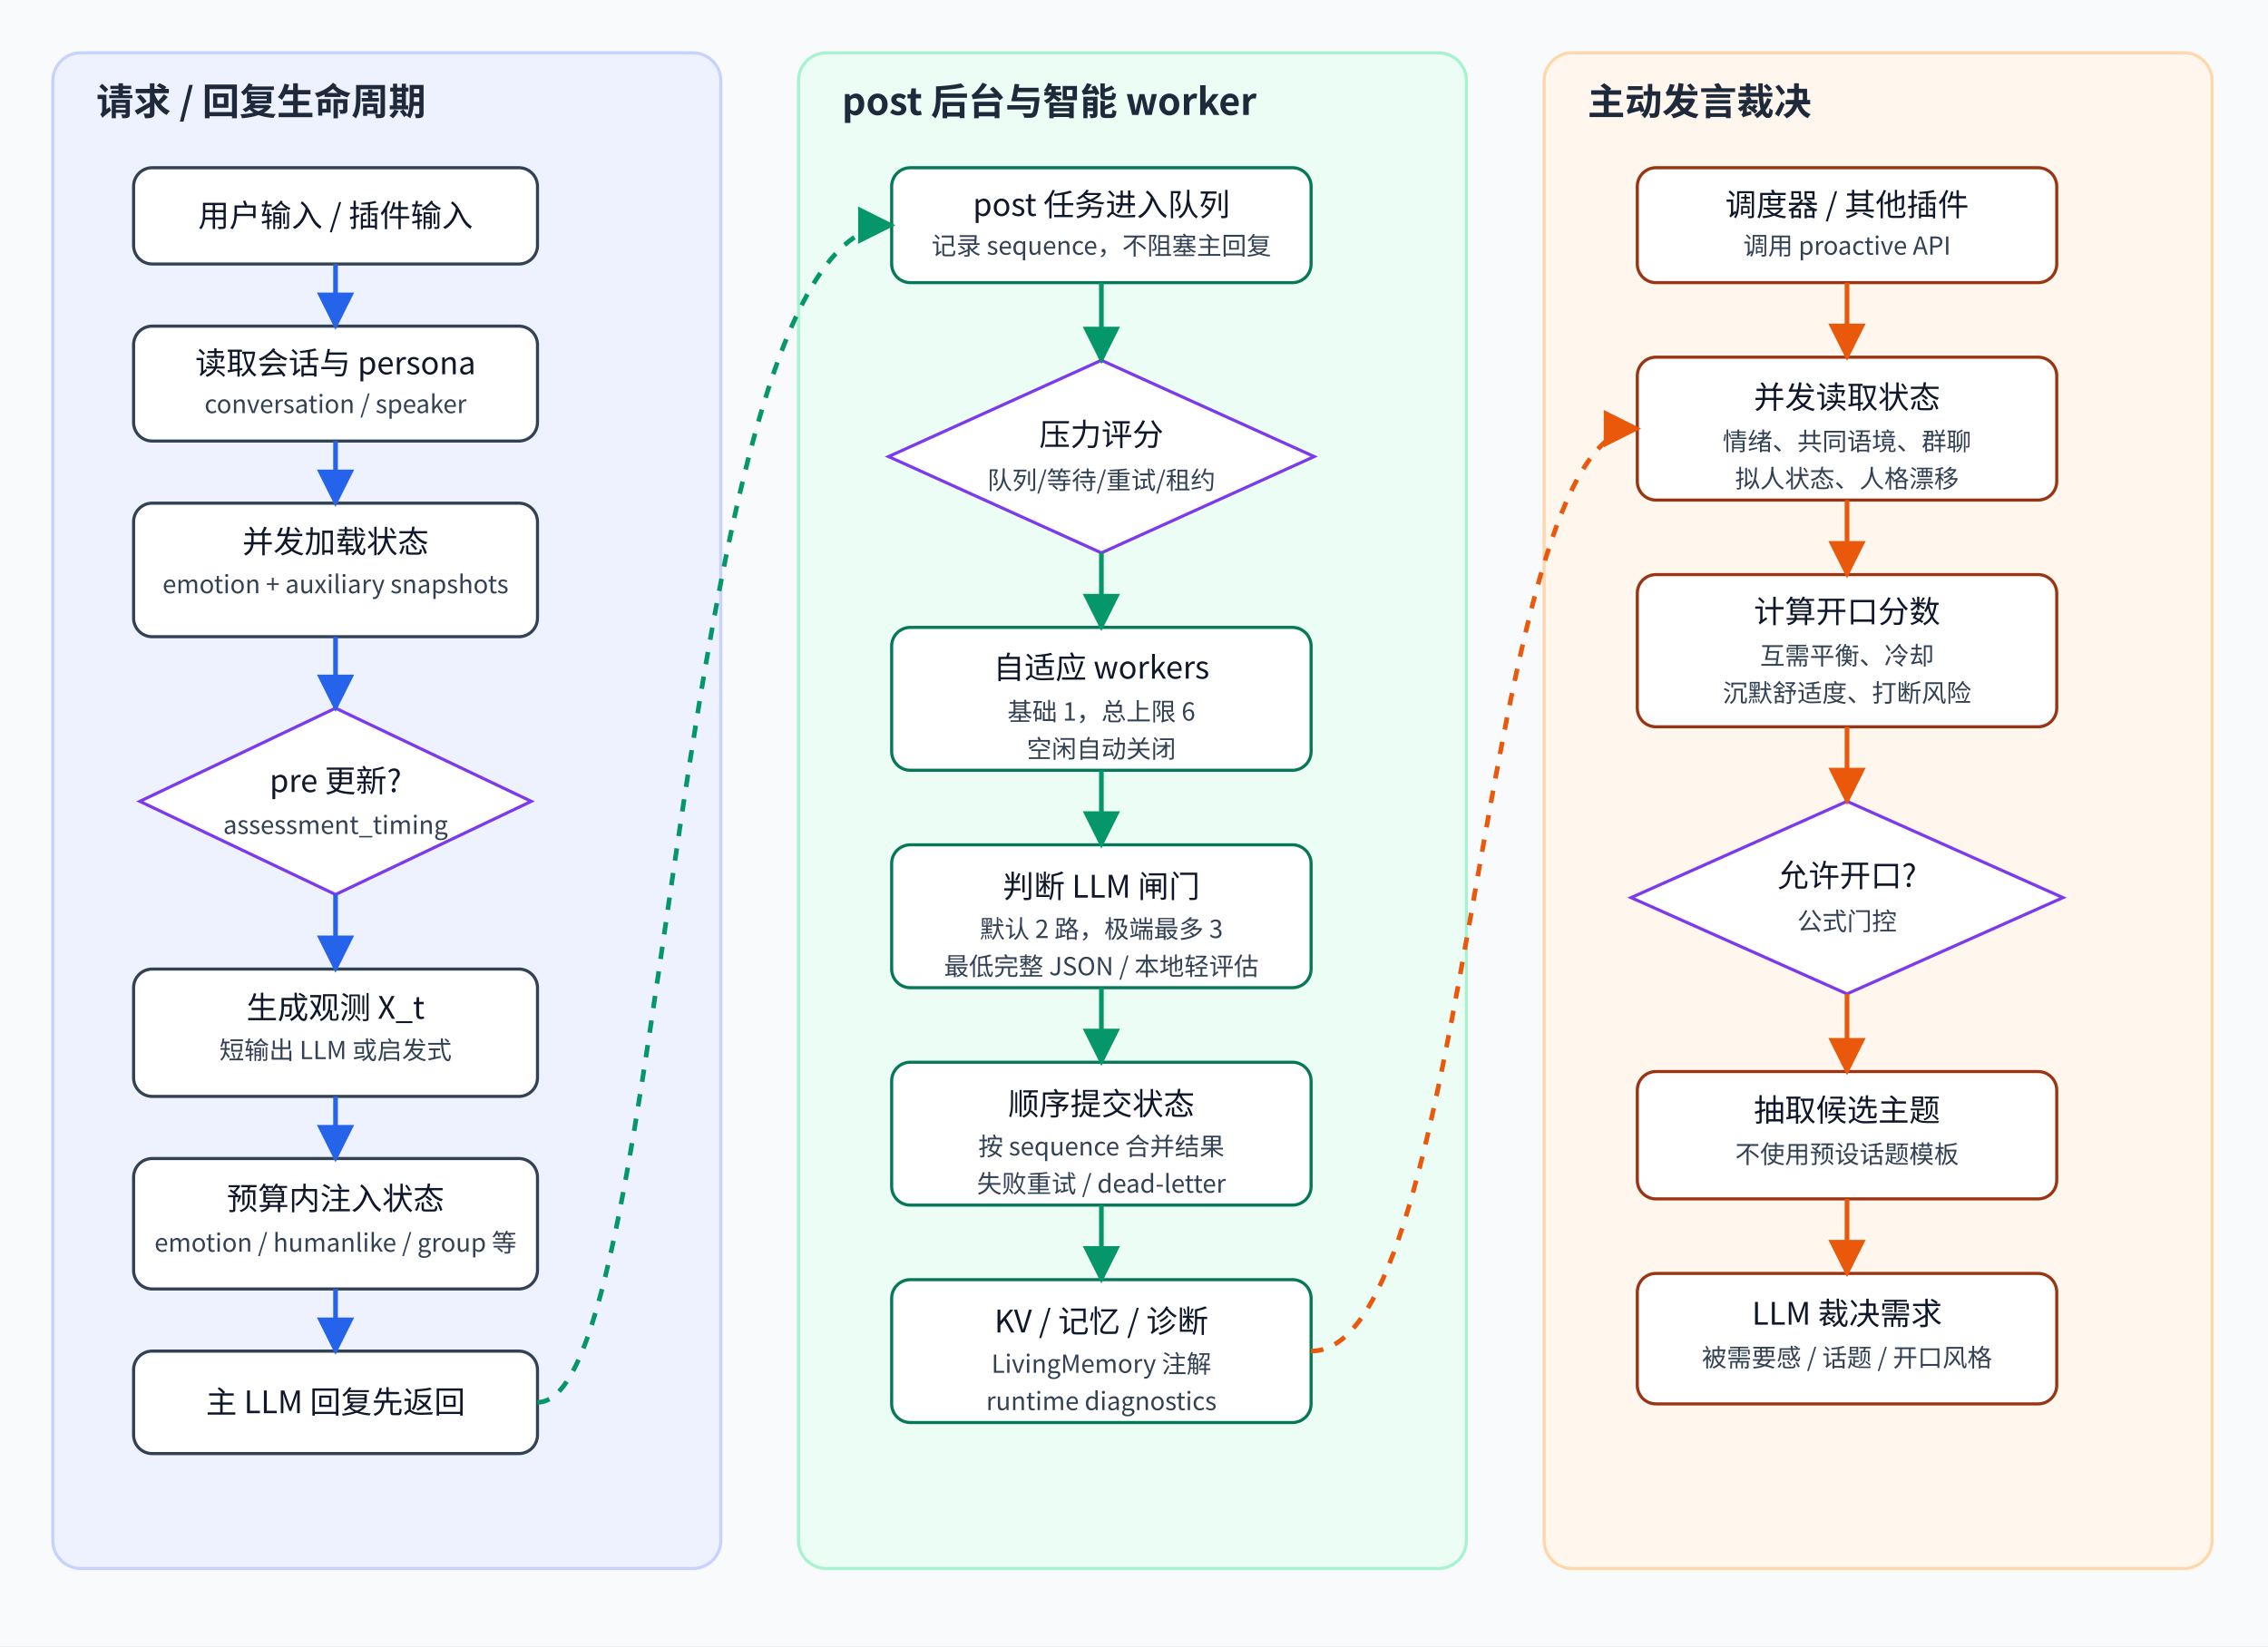
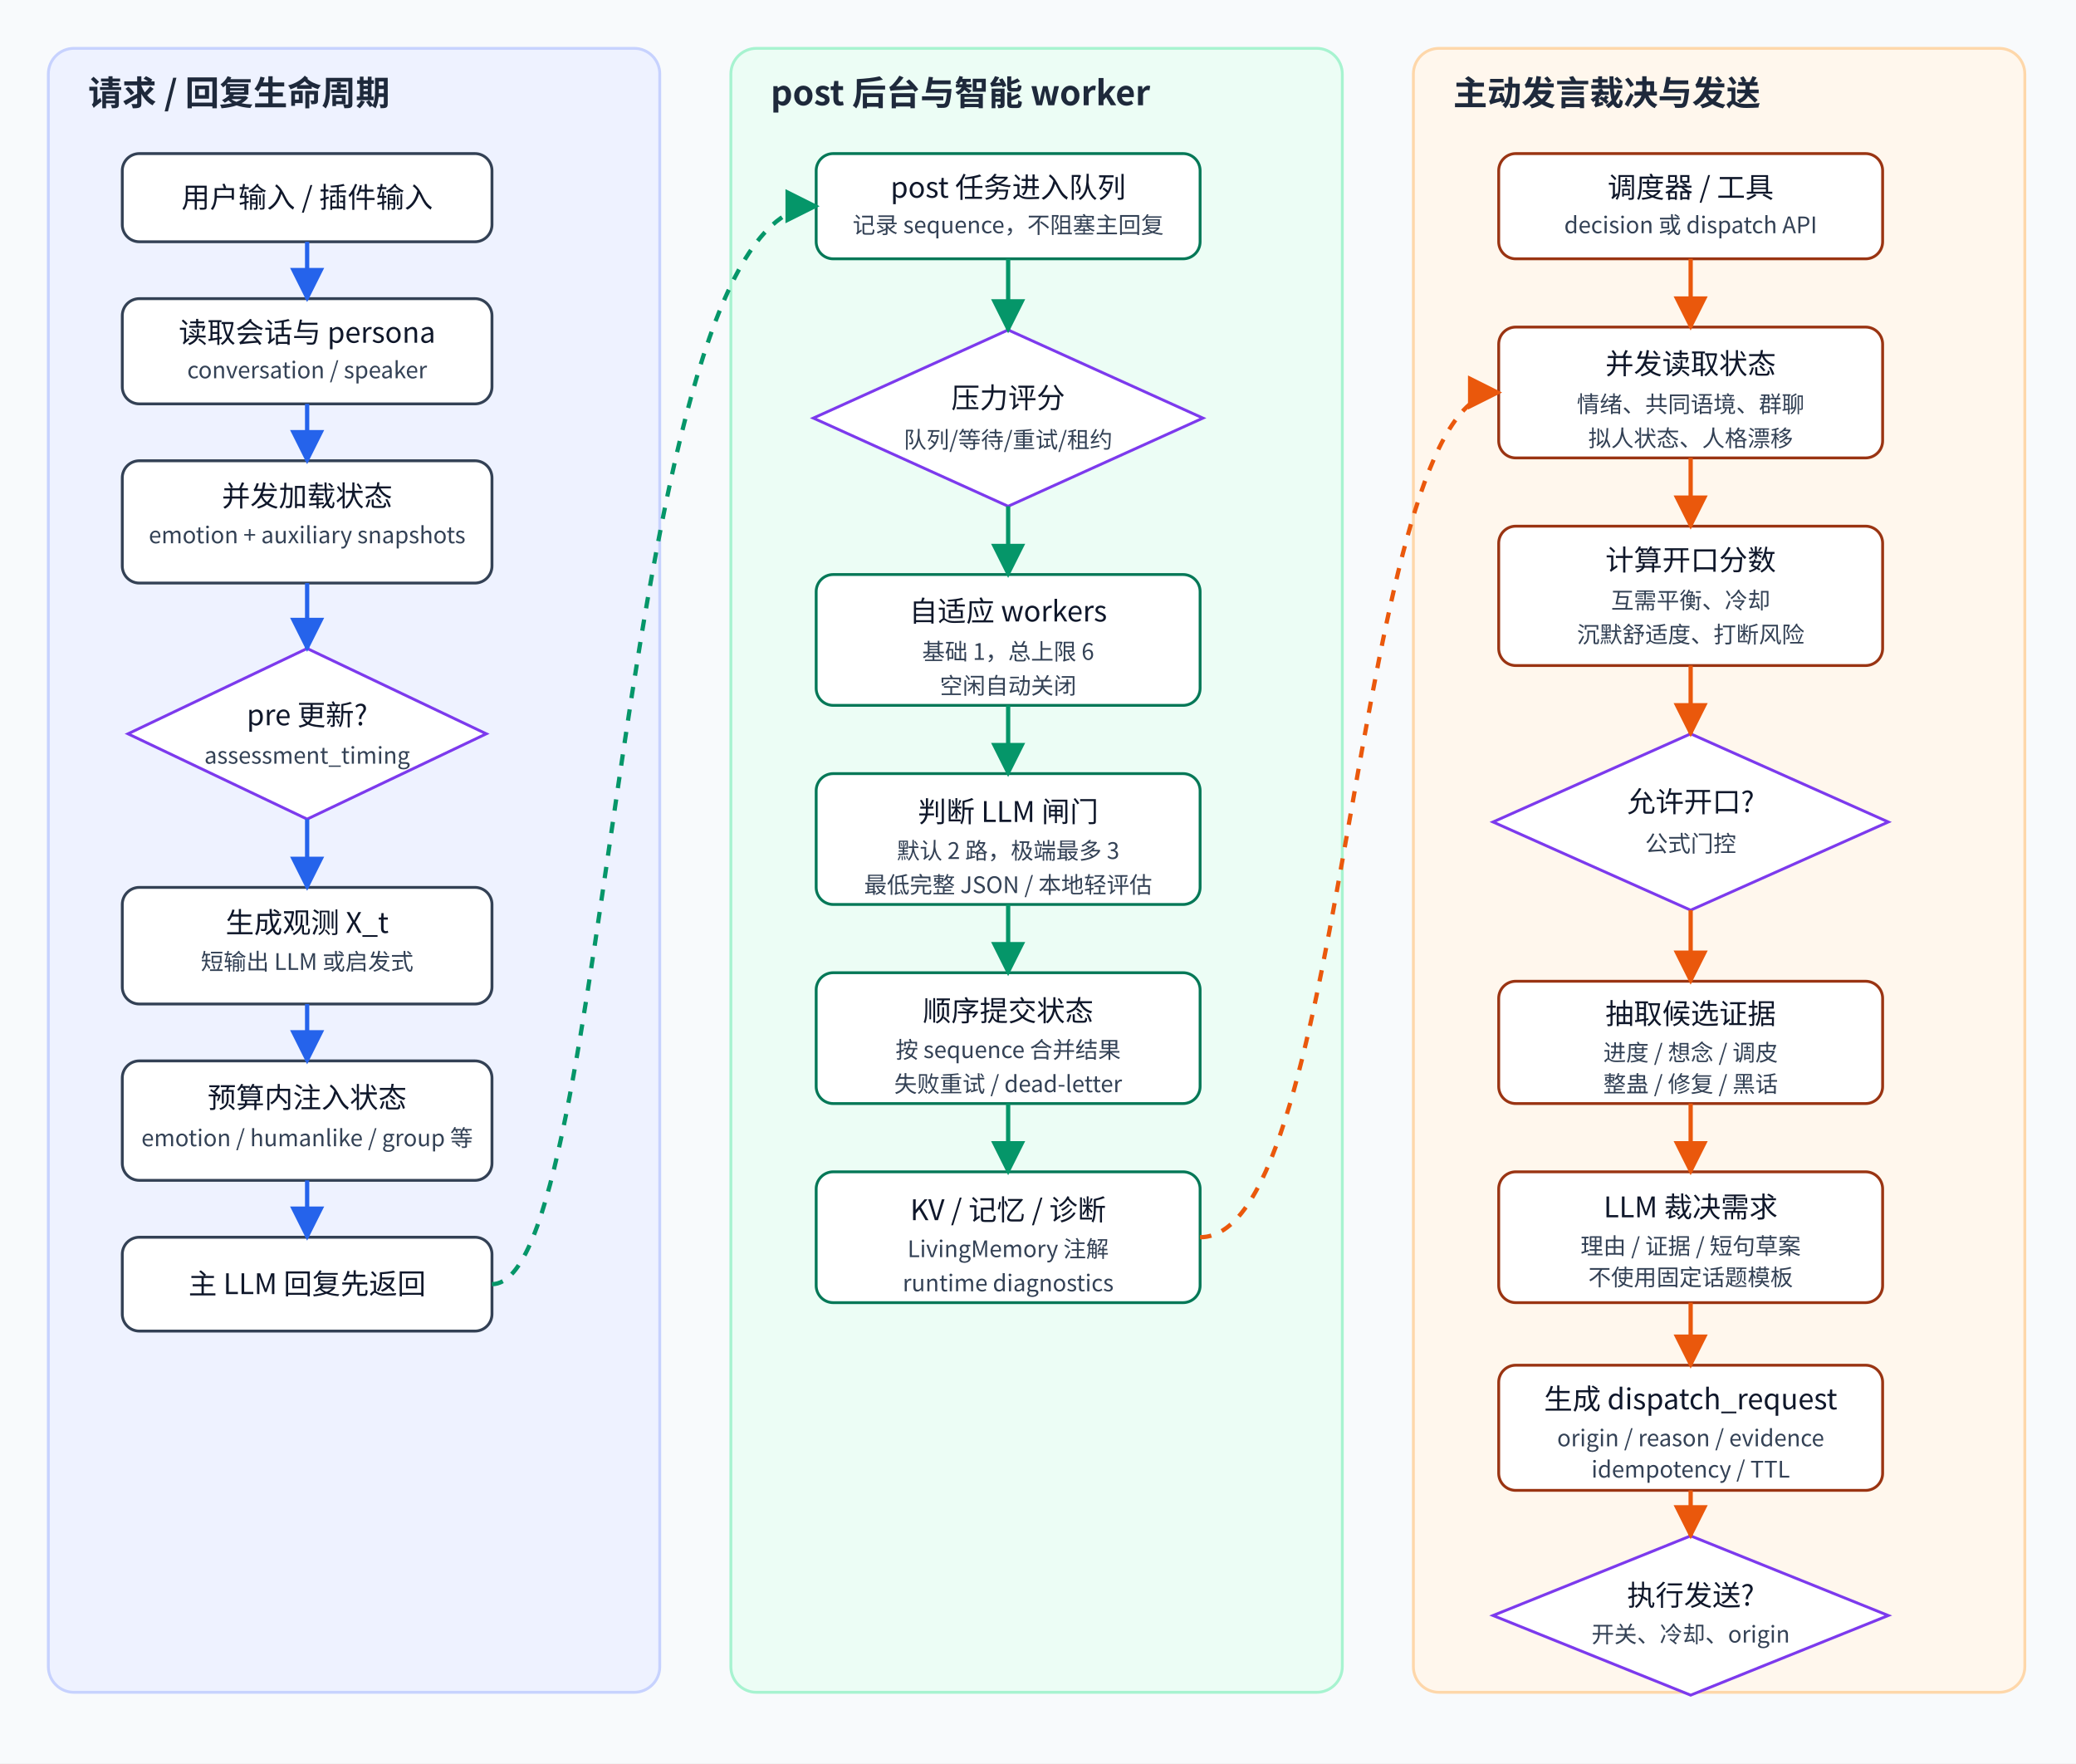
- <svg xmlns="http://www.w3.org/2000/svg" width="1460" height="1060" viewBox="0 0 1460 1060" role="img" aria-labelledby="title desc">
+ <svg xmlns="http://www.w3.org/2000/svg" width="1460" height="1240" viewBox="0 0 1460 1240" role="img" aria-labelledby="title desc">
  <defs>
    <marker id="arrowBlue" viewBox="0 0 10 10" refX="9" refY="5" markerWidth="8" markerHeight="8" orient="auto-start-reverse">
      <path d="M 0 0 L 10 5 L 0 10 z" fill="#2563eb" />
    </marker>
    <marker id="arrowGreen" viewBox="0 0 10 10" refX="9" refY="5" markerWidth="8" markerHeight="8" orient="auto-start-reverse">
      <path d="M 0 0 L 10 5 L 0 10 z" fill="#059669" />
    </marker>
    <marker id="arrowOrange" viewBox="0 0 10 10" refX="9" refY="5" markerWidth="8" markerHeight="8" orient="auto-start-reverse">
      <path d="M 0 0 L 10 5 L 0 10 z" fill="#ea580c" />
    </marker>
    <style>
      .bg { fill: #f8fafc; }
      .panel { fill: #eef2ff; stroke: #c7d2fe; stroke-width: 2; }
      .panelWorker { fill: #ecfdf5; stroke: #a7f3d0; stroke-width: 2; }
      .panelProactive { fill: #fff7ed; stroke: #fed7aa; stroke-width: 2; }
      .node { fill: #ffffff; stroke: #334155; stroke-width: 2; }
      .nodeGreen { fill: #ffffff; stroke: #047857; stroke-width: 2; }
      .nodeOrange { fill: #ffffff; stroke: #9a3412; stroke-width: 2; }
      .decision { fill: #ffffff; stroke: #7c3aed; stroke-width: 2; }
      .text { font-family: "Microsoft YaHei", "Noto Sans CJK SC", Arial, sans-serif; font-size: 20px; fill: #0f172a; }
      .small { font-family: "Microsoft YaHei", "Noto Sans CJK SC", Arial, sans-serif; font-size: 16px; fill: #334155; }
      .label { font-family: "Microsoft YaHei", "Noto Sans CJK SC", Arial, sans-serif; font-size: 24px; font-weight: 700; fill: #1e293b; }
      .arrowBlue { stroke: #2563eb; stroke-width: 3; fill: none; marker-end: url(#arrowBlue); }
      .arrowGreen { stroke: #059669; stroke-width: 3; fill: none; marker-end: url(#arrowGreen); }
      .arrowOrange { stroke: #ea580c; stroke-width: 3; fill: none; marker-end: url(#arrowOrange); }
      .dash { stroke-dasharray: 8 8; }
    </style>
  </defs>
-   <rect class="bg" width="1460" height="1060" />
-   <rect class="panel" x="34" y="34" width="430" height="976" rx="18" />
+   <rect class="bg" width="1460" height="1240" />
+   <rect class="panel" x="34" y="34" width="430" height="1156" rx="18" />
  <text class="label" x="62" y="74">请求 / 回复生命周期</text>
  <g>
    <rect class="node" x="86" y="108" width="260" height="62" rx="12" />
    <text class="text" x="216" y="146" text-anchor="middle">用户输入 / 插件输入</text>
    <rect class="node" x="86" y="210" width="260" height="74" rx="12" />
    <text class="text" x="216" y="241" text-anchor="middle">读取会话与 persona</text>
    <text class="small" x="216" y="266" text-anchor="middle">conversation / speaker</text>
    <rect class="node" x="86" y="324" width="260" height="86" rx="12" />
    <text class="text" x="216" y="356" text-anchor="middle">并发加载状态</text>
    <text class="small" x="216" y="382" text-anchor="middle">emotion + auxiliary snapshots</text>
    <path class="decision" d="M216 456 L342 516 L216 576 L90 516 Z" />
    <text class="text" x="216" y="510" text-anchor="middle">pre 更新?</text>
    <text class="small" x="216" y="537" text-anchor="middle">assessment_timing</text>
    <rect class="node" x="86" y="624" width="260" height="82" rx="12" />
    <text class="text" x="216" y="656" text-anchor="middle">生成观测 X_t</text>
    <text class="small" x="216" y="682" text-anchor="middle">短输出 LLM 或启发式</text>
    <rect class="node" x="86" y="746" width="260" height="84" rx="12" />
    <text class="text" x="216" y="779" text-anchor="middle">预算内注入状态</text>
    <text class="small" x="216" y="806" text-anchor="middle">emotion / humanlike / group 等</text>
    <rect class="node" x="86" y="870" width="260" height="66" rx="12" />
    <text class="text" x="216" y="910" text-anchor="middle">主 LLM 回复先返回</text>
  </g>
  <path class="arrowBlue" d="M216 170 V210" />
  <path class="arrowBlue" d="M216 284 V324" />
  <path class="arrowBlue" d="M216 410 V456" />
  <path class="arrowBlue" d="M216 576 V624" />
  <path class="arrowBlue" d="M216 706 V746" />
  <path class="arrowBlue" d="M216 830 V870" />
-   <rect class="panelWorker" x="514" y="34" width="430" height="976" rx="18" />
+   <rect class="panelWorker" x="514" y="34" width="430" height="1156" rx="18" />
  <text class="label" x="542" y="74">post 后台与智能 worker</text>
  <g>
    <rect class="nodeGreen" x="574" y="108" width="270" height="74" rx="12" />
    <text class="text" x="709" y="139" text-anchor="middle">post 任务进入队列</text>
    <text class="small" x="709" y="164" text-anchor="middle">记录 sequence，不阻塞主回复</text>
    <path class="decision" d="M709 232 L846 294 L709 356 L572 294 Z" />
    <text class="text" x="709" y="287" text-anchor="middle">压力评分</text>
    <text class="small" x="709" y="315" text-anchor="middle">队列/等待/重试/租约</text>
    <rect class="nodeGreen" x="574" y="404" width="270" height="92" rx="12" />
    <text class="text" x="709" y="437" text-anchor="middle">自适应 workers</text>
    <text class="small" x="709" y="464" text-anchor="middle">基础 1，总上限 6</text>
    <text class="small" x="709" y="488" text-anchor="middle">空闲自动关闭</text>
    <rect class="nodeGreen" x="574" y="544" width="270" height="92" rx="12" />
    <text class="text" x="709" y="578" text-anchor="middle">判断 LLM 闸门</text>
    <text class="small" x="709" y="604" text-anchor="middle">默认 2 路，极端最多 3</text>
    <text class="small" x="709" y="628" text-anchor="middle">最低完整 JSON / 本地轻评估</text>
    <rect class="nodeGreen" x="574" y="684" width="270" height="92" rx="12" />
    <text class="text" x="709" y="718" text-anchor="middle">顺序提交状态</text>
    <text class="small" x="709" y="744" text-anchor="middle">按 sequence 合并结果</text>
    <text class="small" x="709" y="768" text-anchor="middle">失败重试 / dead-letter</text>
    <rect class="nodeGreen" x="574" y="824" width="270" height="92" rx="12" />
    <text class="text" x="709" y="858" text-anchor="middle">KV / 记忆 / 诊断</text>
    <text class="small" x="709" y="884" text-anchor="middle">LivingMemory 注解</text>
    <text class="small" x="709" y="908" text-anchor="middle">runtime diagnostics</text>
  </g>
  <path class="arrowGreen" d="M709 182 V232" />
  <path class="arrowGreen" d="M709 356 V404" />
  <path class="arrowGreen" d="M709 496 V544" />
  <path class="arrowGreen" d="M709 636 V684" />
  <path class="arrowGreen" d="M709 776 V824" />
  <path class="arrowGreen dash" d="M346 903 C432 903 432 145 574 145" />
-   <rect class="panelProactive" x="994" y="34" width="430" height="976" rx="18" />
-   <text class="label" x="1022" y="74">主动发言裁决</text>
+   <rect class="panelProactive" x="994" y="34" width="430" height="1156" rx="18" />
+   <text class="label" x="1022" y="74">主动发言裁决与发送</text>
  <g>
    <rect class="nodeOrange" x="1054" y="108" width="270" height="74" rx="12" />
-     <text class="text" x="1189" y="139" text-anchor="middle">调度器 / 其他插件</text>
-     <text class="small" x="1189" y="164" text-anchor="middle">调用 proactive API</text>
+     <text class="text" x="1189" y="139" text-anchor="middle">调度器 / 工具</text>
+     <text class="small" x="1189" y="164" text-anchor="middle">decision 或 dispatch API</text>
    <rect class="nodeOrange" x="1054" y="230" width="270" height="92" rx="12" />
    <text class="text" x="1189" y="263" text-anchor="middle">并发读取状态</text>
    <text class="small" x="1189" y="290" text-anchor="middle">情绪、共同语境、群聊</text>
    <text class="small" x="1189" y="314" text-anchor="middle">拟人状态、人格漂移</text>
    <rect class="nodeOrange" x="1054" y="370" width="270" height="98" rx="12" />
    <text class="text" x="1189" y="401" text-anchor="middle">计算开口分数</text>
    <text class="small" x="1189" y="428" text-anchor="middle">互需平衡、冷却</text>
    <text class="small" x="1189" y="452" text-anchor="middle">沉默舒适度、打断风险</text>
    <path class="decision" d="M1189 516 L1328 578 L1189 640 L1050 578 Z" />
    <text class="text" x="1189" y="571" text-anchor="middle">允许开口?</text>
    <text class="small" x="1189" y="599" text-anchor="middle">公式门控</text>
-     <rect class="nodeOrange" x="1054" y="690" width="270" height="82" rx="12" />
-     <text class="text" x="1189" y="722" text-anchor="middle">抽取候选主题</text>
-     <text class="small" x="1189" y="749" text-anchor="middle">不使用预设话题模板</text>
-     <rect class="nodeOrange" x="1054" y="820" width="270" height="84" rx="12" />
-     <text class="text" x="1189" y="853" text-anchor="middle">LLM 裁决需求</text>
-     <text class="small" x="1189" y="880" text-anchor="middle">被需要感 / 话题 / 开口风格</text>
+     <rect class="nodeOrange" x="1054" y="690" width="270" height="86" rx="12" />
+     <text class="text" x="1189" y="720" text-anchor="middle">抽取候选证据</text>
+     <text class="small" x="1189" y="746" text-anchor="middle">进度 / 想念 / 调皮</text>
+     <text class="small" x="1189" y="768" text-anchor="middle">整蛊 / 修复 / 黑话</text>
+     <rect class="nodeOrange" x="1054" y="824" width="270" height="92" rx="12" />
+     <text class="text" x="1189" y="856" text-anchor="middle">LLM 裁决需求</text>
+     <text class="small" x="1189" y="882" text-anchor="middle">理由 / 证据 / 短句草案</text>
+     <text class="small" x="1189" y="904" text-anchor="middle">不使用固定话题模板</text>
+     <rect class="nodeOrange" x="1054" y="960" width="270" height="88" rx="12" />
+     <text class="text" x="1189" y="991" text-anchor="middle">生成 dispatch_request</text>
+     <text class="small" x="1189" y="1017" text-anchor="middle">origin / reason / evidence</text>
+     <text class="small" x="1189" y="1039" text-anchor="middle">idempotency / TTL</text>
+     <path class="decision" d="M1189 1080 L1328 1136 L1189 1192 L1050 1136 Z" />
+     <text class="text" x="1189" y="1129" text-anchor="middle">执行发送?</text>
+     <text class="small" x="1189" y="1155" text-anchor="middle">开关、冷却、origin</text>
  </g>
  <path class="arrowOrange" d="M1189 182 V230" />
  <path class="arrowOrange" d="M1189 322 V370" />
  <path class="arrowOrange" d="M1189 468 V516" />
  <path class="arrowOrange" d="M1189 640 V690" />
-   <path class="arrowOrange" d="M1189 772 V820" />
+   <path class="arrowOrange" d="M1189 776 V824" />
+   <path class="arrowOrange" d="M1189 916 V960" />
+   <path class="arrowOrange" d="M1189 1048 V1080" />
  <path class="arrowOrange dash" d="M844 870 C950 870 950 276 1054 276" />
</svg>
